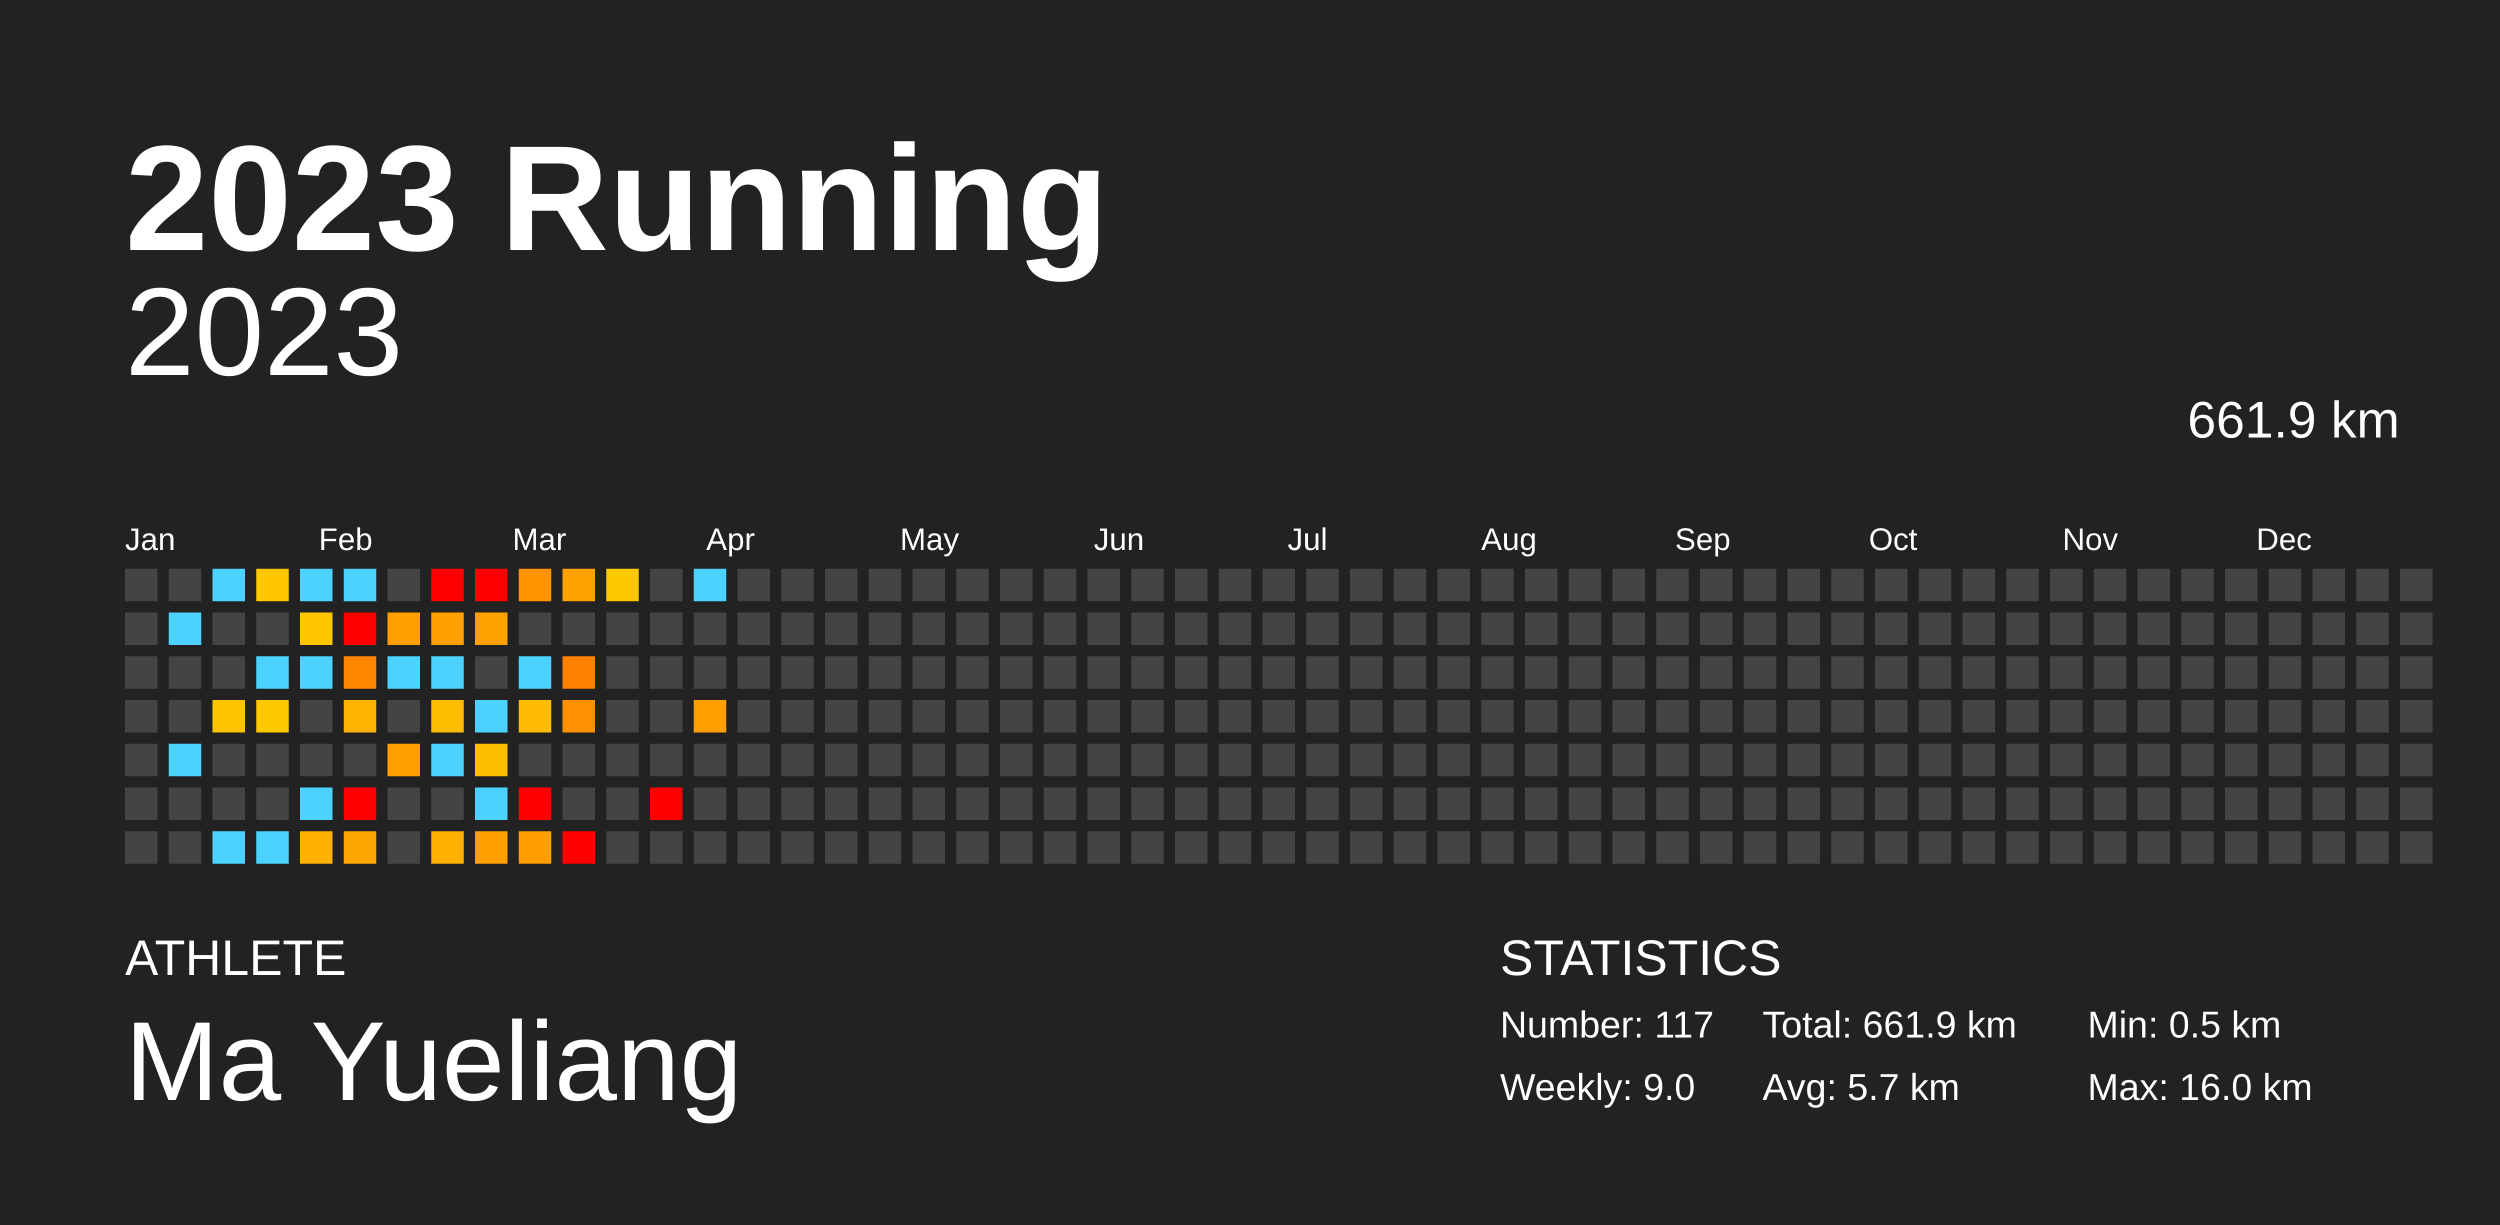
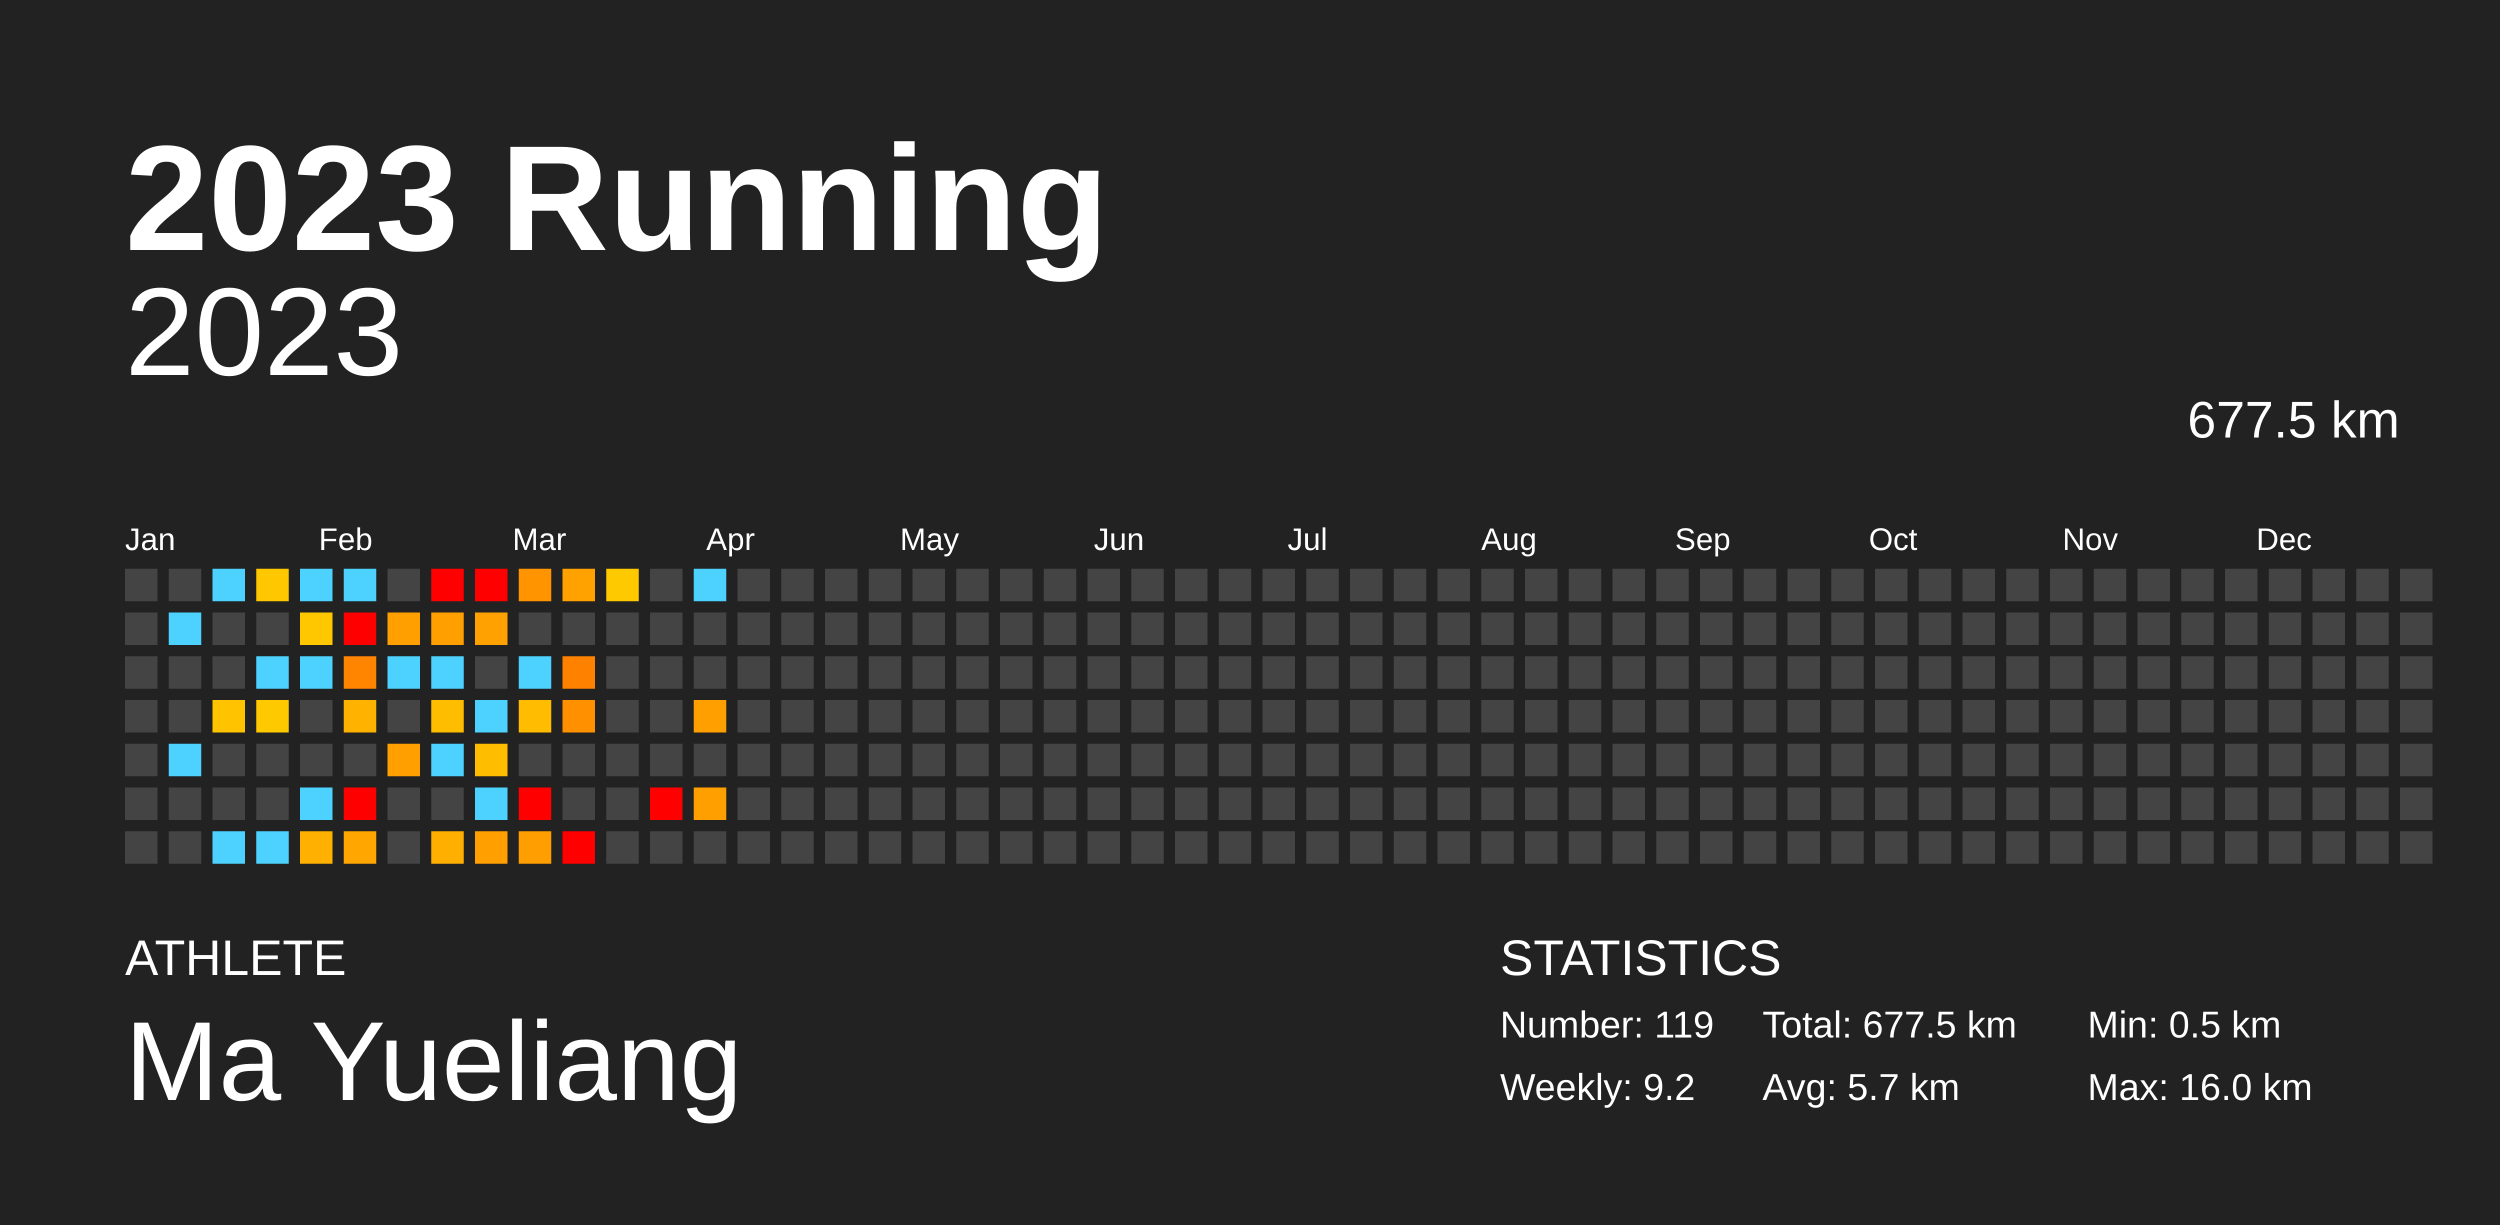
<svg xmlns="http://www.w3.org/2000/svg" baseProfile="full" height="98mm" version="1.1" viewBox="0,0,200,98" width="200mm">
  <defs />
  <rect fill="#222222" height="98" width="200" x="0" y="0" />
  <text fill="#FFFFFF" style="font-size:12px; font-family:Arial; font-weight:bold;" x="10" y="20">2023 Running</text>
  <text fill="#FFFFFF" style="font-size:4px; font-family:Arial" x="10" y="78">ATHLETE</text>
  <text fill="#FFFFFF" style="font-size:9px; font-family:Arial" x="10" y="88">Ma Yueliang</text>
  <text fill="#FFFFFF" style="font-size:4px; font-family:Arial" x="120" y="78">STATISTICS</text>
-   <text fill="#FFFFFF" style="font-size:3px; font-family:Arial" x="120" y="83">Number: 117</text>
-   <text fill="#FFFFFF" style="font-size:3px; font-family:Arial" x="120" y="88">Weekly: 9.0</text>
-   <text fill="#FFFFFF" style="font-size:3px; font-family:Arial" x="141" y="83">Total: 661.9 km</text>
+   <text fill="#FFFFFF" style="font-size:3px; font-family:Arial" x="120" y="83">Number: 119</text>
+   <text fill="#FFFFFF" style="font-size:3px; font-family:Arial" x="120" y="88">Weekly: 9.2</text>
+   <text fill="#FFFFFF" style="font-size:3px; font-family:Arial" x="141" y="83">Total: 677.5 km</text>
  <text fill="#FFFFFF" style="font-size:3px; font-family:Arial" x="141" y="88">Avg: 5.7 km</text>
  <text fill="#FFFFFF" style="font-size:3px; font-family:Arial" x="167" y="83">Min: 0.5 km</text>
  <text fill="#FFFFFF" style="font-size:3px; font-family:Arial" x="167" y="88">Max: 16.0 km</text>
  <text alignment-baseline="hanging" fill="#FFFFFF" style="font-size:10.0px; font-family:Arial;" x="10" y="30">2023</text>
-   <text alignment-baseline="hanging" fill="#FFFFFF" style="font-size:4.125px; font-family:Arial;" x="175" y="35">661.9 km</text>
+   <text alignment-baseline="hanging" fill="#FFFFFF" style="font-size:4.125px; font-family:Arial;" x="175" y="35">677.5 km</text>
  <text fill="#FFFFFF" style="font-size:2.5px; font-family:Arial" x="10.0" y="44">Jan</text>
  <text fill="#FFFFFF" style="font-size:2.5px; font-family:Arial" x="25.5" y="44">Feb</text>
  <text fill="#FFFFFF" style="font-size:2.5px; font-family:Arial" x="41.0" y="44">Mar</text>
  <text fill="#FFFFFF" style="font-size:2.5px; font-family:Arial" x="56.5" y="44">Apr</text>
  <text fill="#FFFFFF" style="font-size:2.5px; font-family:Arial" x="72.0" y="44">May</text>
  <text fill="#FFFFFF" style="font-size:2.5px; font-family:Arial" x="87.5" y="44">Jun</text>
  <text fill="#FFFFFF" style="font-size:2.5px; font-family:Arial" x="103.0" y="44">Jul</text>
  <text fill="#FFFFFF" style="font-size:2.5px; font-family:Arial" x="118.5" y="44">Aug</text>
  <text fill="#FFFFFF" style="font-size:2.5px; font-family:Arial" x="134.0" y="44">Sep</text>
  <text fill="#FFFFFF" style="font-size:2.5px; font-family:Arial" x="149.5" y="44">Oct</text>
  <text fill="#FFFFFF" style="font-size:2.5px; font-family:Arial" x="165.0" y="44">Nov</text>
  <text fill="#FFFFFF" style="font-size:2.5px; font-family:Arial" x="180.5" y="44">Dec</text>
  <rect fill="#444444" height="2.6" width="2.6" x="10.0" y="45.5" />
  <rect fill="#444444" height="2.6" width="2.6" x="10.0" y="49.0" />
  <rect fill="#444444" height="2.6" width="2.6" x="10.0" y="52.5" />
  <rect fill="#444444" height="2.6" width="2.6" x="10.0" y="56.0" />
  <rect fill="#444444" height="2.6" width="2.6" x="10.0" y="59.5" />
  <rect fill="#444444" height="2.6" width="2.6" x="10.0" y="63.0" />
  <rect fill="#444444" height="2.6" width="2.6" x="10.0" y="66.5" />
  <rect fill="#444444" height="2.6" width="2.6" x="13.5" y="45.5" />
  <rect fill="#4dd2ff" height="2.6" width="2.6" x="13.5" y="49.0" />
  <rect fill="#444444" height="2.6" width="2.6" x="13.5" y="52.5" />
  <rect fill="#444444" height="2.6" width="2.6" x="13.5" y="56.0" />
  <rect fill="#4dd2ff" height="2.6" width="2.6" x="13.5" y="59.5" />
  <rect fill="#444444" height="2.6" width="2.6" x="13.5" y="63.0" />
  <rect fill="#444444" height="2.6" width="2.6" x="13.5" y="66.5" />
  <rect fill="#4dd2ff" height="2.6" width="2.6" x="17.0" y="45.5" />
  <rect fill="#444444" height="2.6" width="2.6" x="17.0" y="49.0" />
  <rect fill="#444444" height="2.6" width="2.6" x="17.0" y="52.5" />
  <rect fill="#ffc300" height="2.6" width="2.6" x="17.0" y="56.0" />
  <rect fill="#444444" height="2.6" width="2.6" x="17.0" y="59.5" />
  <rect fill="#444444" height="2.6" width="2.6" x="17.0" y="63.0" />
  <rect fill="#4dd2ff" height="2.6" width="2.6" x="17.0" y="66.5" />
  <rect fill="#ffc700" height="2.6" width="2.6" x="20.5" y="45.5" />
  <rect fill="#444444" height="2.6" width="2.6" x="20.5" y="49.0" />
  <rect fill="#4dd2ff" height="2.6" width="2.6" x="20.5" y="52.5" />
  <rect fill="#ffc900" height="2.6" width="2.6" x="20.5" y="56.0" />
  <rect fill="#444444" height="2.6" width="2.6" x="20.5" y="59.5" />
  <rect fill="#444444" height="2.6" width="2.6" x="20.5" y="63.0" />
  <rect fill="#4dd2ff" height="2.6" width="2.6" x="20.5" y="66.5" />
  <rect fill="#4dd2ff" height="2.6" width="2.6" x="24.0" y="45.5" />
  <rect fill="#ffc700" height="2.6" width="2.6" x="24.0" y="49.0" />
  <rect fill="#4dd2ff" height="2.6" width="2.6" x="24.0" y="52.5" />
  <rect fill="#444444" height="2.6" width="2.6" x="24.0" y="56.0" />
  <rect fill="#444444" height="2.6" width="2.6" x="24.0" y="59.5" />
  <rect fill="#4dd2ff" height="2.6" width="2.6" x="24.0" y="63.0" />
  <rect fill="#ffb000" height="2.6" width="2.6" x="24.0" y="66.5" />
  <rect fill="#4dd2ff" height="2.6" width="2.6" x="27.5" y="45.5" />
  <rect fill="red" height="2.6" width="2.6" x="27.5" y="49.0" />
  <rect fill="#ff8400" height="2.6" width="2.6" x="27.5" y="52.5" />
  <rect fill="#ffb300" height="2.6" width="2.6" x="27.5" y="56.0" />
  <rect fill="#444444" height="2.6" width="2.6" x="27.5" y="59.5" />
  <rect fill="red" height="2.6" width="2.6" x="27.5" y="63.0" />
  <rect fill="#ffa700" height="2.6" width="2.6" x="27.5" y="66.5" />
  <rect fill="#444444" height="2.6" width="2.6" x="31.0" y="45.5" />
  <rect fill="#ff9f00" height="2.6" width="2.6" x="31.0" y="49.0" />
  <rect fill="#4dd2ff" height="2.6" width="2.6" x="31.0" y="52.5" />
  <rect fill="#444444" height="2.6" width="2.6" x="31.0" y="56.0" />
  <rect fill="#ffa000" height="2.6" width="2.6" x="31.0" y="59.5" />
  <rect fill="#444444" height="2.6" width="2.6" x="31.0" y="63.0" />
  <rect fill="#444444" height="2.6" width="2.6" x="31.0" y="66.5" />
  <rect fill="red" height="2.6" width="2.6" x="34.5" y="45.5" />
  <rect fill="#ff9f00" height="2.6" width="2.6" x="34.5" y="49.0" />
  <rect fill="#4dd2ff" height="2.6" width="2.6" x="34.5" y="52.5" />
  <rect fill="#ffbd00" height="2.6" width="2.6" x="34.5" y="56.0" />
  <rect fill="#4dd2ff" height="2.6" width="2.6" x="34.5" y="59.5" />
  <rect fill="#444444" height="2.6" width="2.6" x="34.5" y="63.0" />
  <rect fill="#ffaf00" height="2.6" width="2.6" x="34.5" y="66.5" />
  <rect fill="red" height="2.6" width="2.6" x="38.0" y="45.5" />
  <rect fill="#ffa100" height="2.6" width="2.6" x="38.0" y="49.0" />
  <rect fill="#444444" height="2.6" width="2.6" x="38.0" y="52.5" />
  <rect fill="#4dd2ff" height="2.6" width="2.6" x="38.0" y="56.0" />
  <rect fill="#ffbd00" height="2.6" width="2.6" x="38.0" y="59.5" />
  <rect fill="#4dd2ff" height="2.6" width="2.6" x="38.0" y="63.0" />
  <rect fill="#ff9f00" height="2.6" width="2.6" x="38.0" y="66.5" />
  <rect fill="#ff9300" height="2.6" width="2.6" x="41.5" y="45.5" />
  <rect fill="#444444" height="2.6" width="2.6" x="41.5" y="49.0" />
  <rect fill="#4dd2ff" height="2.6" width="2.6" x="41.5" y="52.5" />
  <rect fill="#ffbc00" height="2.6" width="2.6" x="41.5" y="56.0" />
  <rect fill="#444444" height="2.6" width="2.6" x="41.5" y="59.5" />
  <rect fill="red" height="2.6" width="2.6" x="41.5" y="63.0" />
  <rect fill="#ff9e00" height="2.6" width="2.6" x="41.5" y="66.5" />
  <rect fill="#ffa200" height="2.6" width="2.6" x="45.0" y="45.5" />
  <rect fill="#444444" height="2.6" width="2.6" x="45.0" y="49.0" />
  <rect fill="#ff8100" height="2.6" width="2.6" x="45.0" y="52.5" />
  <rect fill="#ff9000" height="2.6" width="2.6" x="45.0" y="56.0" />
  <rect fill="#444444" height="2.6" width="2.6" x="45.0" y="59.5" />
  <rect fill="#444444" height="2.6" width="2.6" x="45.0" y="63.0" />
  <rect fill="red" height="2.6" width="2.6" x="45.0" y="66.5" />
  <rect fill="#ffc900" height="2.6" width="2.6" x="48.5" y="45.5" />
  <rect fill="#444444" height="2.6" width="2.6" x="48.5" y="49.0" />
  <rect fill="#444444" height="2.6" width="2.6" x="48.5" y="52.5" />
  <rect fill="#444444" height="2.6" width="2.6" x="48.5" y="56.0" />
  <rect fill="#444444" height="2.6" width="2.6" x="48.5" y="59.5" />
  <rect fill="#444444" height="2.6" width="2.6" x="48.5" y="63.0" />
  <rect fill="#444444" height="2.6" width="2.6" x="48.5" y="66.5" />
  <rect fill="#444444" height="2.6" width="2.6" x="52.0" y="45.5" />
  <rect fill="#444444" height="2.6" width="2.6" x="52.0" y="49.0" />
  <rect fill="#444444" height="2.6" width="2.6" x="52.0" y="52.5" />
  <rect fill="#444444" height="2.6" width="2.6" x="52.0" y="56.0" />
  <rect fill="#444444" height="2.6" width="2.6" x="52.0" y="59.5" />
  <rect fill="red" height="2.6" width="2.6" x="52.0" y="63.0" />
  <rect fill="#444444" height="2.6" width="2.6" x="52.0" y="66.5" />
  <rect fill="#4dd2ff" height="2.6" width="2.6" x="55.5" y="45.5" />
  <rect fill="#444444" height="2.6" width="2.6" x="55.5" y="49.0" />
  <rect fill="#444444" height="2.6" width="2.6" x="55.5" y="52.5" />
  <rect fill="#ffa000" height="2.6" width="2.6" x="55.5" y="56.0" />
  <rect fill="#444444" height="2.6" width="2.6" x="55.5" y="59.5" />
-   <rect fill="#444444" height="2.6" width="2.6" x="55.5" y="63.0" />
+   <rect fill="#ffa000" height="2.6" width="2.6" x="55.5" y="63.0" />
  <rect fill="#444444" height="2.6" width="2.6" x="55.5" y="66.5" />
  <rect fill="#444444" height="2.6" width="2.6" x="59.0" y="45.5" />
  <rect fill="#444444" height="2.6" width="2.6" x="59.0" y="49.0" />
  <rect fill="#444444" height="2.6" width="2.6" x="59.0" y="52.5" />
  <rect fill="#444444" height="2.6" width="2.6" x="59.0" y="56.0" />
  <rect fill="#444444" height="2.6" width="2.6" x="59.0" y="59.5" />
  <rect fill="#444444" height="2.6" width="2.6" x="59.0" y="63.0" />
  <rect fill="#444444" height="2.6" width="2.6" x="59.0" y="66.5" />
  <rect fill="#444444" height="2.6" width="2.6" x="62.5" y="45.5" />
  <rect fill="#444444" height="2.6" width="2.6" x="62.5" y="49.0" />
  <rect fill="#444444" height="2.6" width="2.6" x="62.5" y="52.5" />
  <rect fill="#444444" height="2.6" width="2.6" x="62.5" y="56.0" />
  <rect fill="#444444" height="2.6" width="2.6" x="62.5" y="59.5" />
  <rect fill="#444444" height="2.6" width="2.6" x="62.5" y="63.0" />
  <rect fill="#444444" height="2.6" width="2.6" x="62.5" y="66.5" />
  <rect fill="#444444" height="2.6" width="2.6" x="66.0" y="45.5" />
  <rect fill="#444444" height="2.6" width="2.6" x="66.0" y="49.0" />
  <rect fill="#444444" height="2.6" width="2.6" x="66.0" y="52.5" />
  <rect fill="#444444" height="2.6" width="2.6" x="66.0" y="56.0" />
  <rect fill="#444444" height="2.6" width="2.6" x="66.0" y="59.5" />
  <rect fill="#444444" height="2.6" width="2.6" x="66.0" y="63.0" />
  <rect fill="#444444" height="2.6" width="2.6" x="66.0" y="66.5" />
  <rect fill="#444444" height="2.6" width="2.6" x="69.5" y="45.5" />
  <rect fill="#444444" height="2.6" width="2.6" x="69.5" y="49.0" />
  <rect fill="#444444" height="2.6" width="2.6" x="69.5" y="52.5" />
  <rect fill="#444444" height="2.6" width="2.6" x="69.5" y="56.0" />
  <rect fill="#444444" height="2.6" width="2.6" x="69.5" y="59.5" />
  <rect fill="#444444" height="2.6" width="2.6" x="69.5" y="63.0" />
  <rect fill="#444444" height="2.6" width="2.6" x="69.5" y="66.5" />
  <rect fill="#444444" height="2.6" width="2.6" x="73.0" y="45.5" />
  <rect fill="#444444" height="2.6" width="2.6" x="73.0" y="49.0" />
  <rect fill="#444444" height="2.6" width="2.6" x="73.0" y="52.5" />
  <rect fill="#444444" height="2.6" width="2.6" x="73.0" y="56.0" />
  <rect fill="#444444" height="2.6" width="2.6" x="73.0" y="59.5" />
  <rect fill="#444444" height="2.6" width="2.6" x="73.0" y="63.0" />
  <rect fill="#444444" height="2.6" width="2.6" x="73.0" y="66.5" />
  <rect fill="#444444" height="2.6" width="2.6" x="76.5" y="45.5" />
  <rect fill="#444444" height="2.6" width="2.6" x="76.5" y="49.0" />
  <rect fill="#444444" height="2.6" width="2.6" x="76.5" y="52.5" />
  <rect fill="#444444" height="2.6" width="2.6" x="76.5" y="56.0" />
  <rect fill="#444444" height="2.6" width="2.6" x="76.5" y="59.5" />
  <rect fill="#444444" height="2.6" width="2.6" x="76.5" y="63.0" />
  <rect fill="#444444" height="2.6" width="2.6" x="76.5" y="66.5" />
  <rect fill="#444444" height="2.6" width="2.6" x="80.0" y="45.5" />
  <rect fill="#444444" height="2.6" width="2.6" x="80.0" y="49.0" />
  <rect fill="#444444" height="2.6" width="2.6" x="80.0" y="52.5" />
  <rect fill="#444444" height="2.6" width="2.6" x="80.0" y="56.0" />
  <rect fill="#444444" height="2.6" width="2.6" x="80.0" y="59.5" />
  <rect fill="#444444" height="2.6" width="2.6" x="80.0" y="63.0" />
  <rect fill="#444444" height="2.6" width="2.6" x="80.0" y="66.5" />
  <rect fill="#444444" height="2.6" width="2.6" x="83.5" y="45.5" />
  <rect fill="#444444" height="2.6" width="2.6" x="83.5" y="49.0" />
  <rect fill="#444444" height="2.6" width="2.6" x="83.5" y="52.5" />
  <rect fill="#444444" height="2.6" width="2.6" x="83.5" y="56.0" />
  <rect fill="#444444" height="2.6" width="2.6" x="83.5" y="59.5" />
  <rect fill="#444444" height="2.6" width="2.6" x="83.5" y="63.0" />
  <rect fill="#444444" height="2.6" width="2.6" x="83.5" y="66.5" />
  <rect fill="#444444" height="2.6" width="2.6" x="87.0" y="45.5" />
  <rect fill="#444444" height="2.6" width="2.6" x="87.0" y="49.0" />
  <rect fill="#444444" height="2.6" width="2.6" x="87.0" y="52.5" />
  <rect fill="#444444" height="2.6" width="2.6" x="87.0" y="56.0" />
  <rect fill="#444444" height="2.6" width="2.6" x="87.0" y="59.5" />
  <rect fill="#444444" height="2.6" width="2.6" x="87.0" y="63.0" />
  <rect fill="#444444" height="2.6" width="2.6" x="87.0" y="66.5" />
  <rect fill="#444444" height="2.6" width="2.6" x="90.5" y="45.5" />
  <rect fill="#444444" height="2.6" width="2.6" x="90.5" y="49.0" />
  <rect fill="#444444" height="2.6" width="2.6" x="90.5" y="52.5" />
  <rect fill="#444444" height="2.6" width="2.6" x="90.5" y="56.0" />
  <rect fill="#444444" height="2.6" width="2.6" x="90.5" y="59.5" />
  <rect fill="#444444" height="2.6" width="2.6" x="90.5" y="63.0" />
  <rect fill="#444444" height="2.6" width="2.6" x="90.5" y="66.5" />
  <rect fill="#444444" height="2.6" width="2.6" x="94.0" y="45.5" />
  <rect fill="#444444" height="2.6" width="2.6" x="94.0" y="49.0" />
  <rect fill="#444444" height="2.6" width="2.6" x="94.0" y="52.5" />
  <rect fill="#444444" height="2.6" width="2.6" x="94.0" y="56.0" />
  <rect fill="#444444" height="2.6" width="2.6" x="94.0" y="59.5" />
  <rect fill="#444444" height="2.6" width="2.6" x="94.0" y="63.0" />
  <rect fill="#444444" height="2.6" width="2.6" x="94.0" y="66.5" />
  <rect fill="#444444" height="2.6" width="2.6" x="97.5" y="45.5" />
  <rect fill="#444444" height="2.6" width="2.6" x="97.5" y="49.0" />
  <rect fill="#444444" height="2.6" width="2.6" x="97.5" y="52.5" />
  <rect fill="#444444" height="2.6" width="2.6" x="97.5" y="56.0" />
  <rect fill="#444444" height="2.6" width="2.6" x="97.5" y="59.5" />
  <rect fill="#444444" height="2.6" width="2.6" x="97.5" y="63.0" />
  <rect fill="#444444" height="2.6" width="2.6" x="97.5" y="66.5" />
  <rect fill="#444444" height="2.6" width="2.6" x="101.0" y="45.5" />
  <rect fill="#444444" height="2.6" width="2.6" x="101.0" y="49.0" />
  <rect fill="#444444" height="2.6" width="2.6" x="101.0" y="52.5" />
  <rect fill="#444444" height="2.6" width="2.6" x="101.0" y="56.0" />
  <rect fill="#444444" height="2.6" width="2.6" x="101.0" y="59.5" />
  <rect fill="#444444" height="2.6" width="2.6" x="101.0" y="63.0" />
  <rect fill="#444444" height="2.6" width="2.6" x="101.0" y="66.5" />
  <rect fill="#444444" height="2.6" width="2.6" x="104.5" y="45.5" />
  <rect fill="#444444" height="2.6" width="2.6" x="104.5" y="49.0" />
  <rect fill="#444444" height="2.6" width="2.6" x="104.5" y="52.5" />
  <rect fill="#444444" height="2.6" width="2.6" x="104.5" y="56.0" />
  <rect fill="#444444" height="2.6" width="2.6" x="104.5" y="59.5" />
  <rect fill="#444444" height="2.6" width="2.6" x="104.5" y="63.0" />
  <rect fill="#444444" height="2.6" width="2.6" x="104.5" y="66.5" />
  <rect fill="#444444" height="2.6" width="2.6" x="108.0" y="45.5" />
  <rect fill="#444444" height="2.6" width="2.6" x="108.0" y="49.0" />
  <rect fill="#444444" height="2.6" width="2.6" x="108.0" y="52.5" />
  <rect fill="#444444" height="2.6" width="2.6" x="108.0" y="56.0" />
  <rect fill="#444444" height="2.6" width="2.6" x="108.0" y="59.5" />
  <rect fill="#444444" height="2.6" width="2.6" x="108.0" y="63.0" />
  <rect fill="#444444" height="2.6" width="2.6" x="108.0" y="66.5" />
  <rect fill="#444444" height="2.6" width="2.6" x="111.5" y="45.5" />
  <rect fill="#444444" height="2.6" width="2.6" x="111.5" y="49.0" />
  <rect fill="#444444" height="2.6" width="2.6" x="111.5" y="52.5" />
  <rect fill="#444444" height="2.6" width="2.6" x="111.5" y="56.0" />
  <rect fill="#444444" height="2.6" width="2.6" x="111.5" y="59.5" />
  <rect fill="#444444" height="2.6" width="2.6" x="111.5" y="63.0" />
  <rect fill="#444444" height="2.6" width="2.6" x="111.5" y="66.5" />
  <rect fill="#444444" height="2.6" width="2.6" x="115.0" y="45.5" />
  <rect fill="#444444" height="2.6" width="2.6" x="115.0" y="49.0" />
  <rect fill="#444444" height="2.6" width="2.6" x="115.0" y="52.5" />
  <rect fill="#444444" height="2.6" width="2.6" x="115.0" y="56.0" />
  <rect fill="#444444" height="2.6" width="2.6" x="115.0" y="59.5" />
  <rect fill="#444444" height="2.6" width="2.6" x="115.0" y="63.0" />
  <rect fill="#444444" height="2.6" width="2.6" x="115.0" y="66.5" />
  <rect fill="#444444" height="2.6" width="2.6" x="118.5" y="45.5" />
  <rect fill="#444444" height="2.6" width="2.6" x="118.5" y="49.0" />
  <rect fill="#444444" height="2.6" width="2.6" x="118.5" y="52.5" />
  <rect fill="#444444" height="2.6" width="2.6" x="118.5" y="56.0" />
  <rect fill="#444444" height="2.6" width="2.6" x="118.5" y="59.5" />
  <rect fill="#444444" height="2.6" width="2.6" x="118.5" y="63.0" />
  <rect fill="#444444" height="2.6" width="2.6" x="118.5" y="66.5" />
  <rect fill="#444444" height="2.6" width="2.6" x="122.0" y="45.5" />
  <rect fill="#444444" height="2.6" width="2.6" x="122.0" y="49.0" />
  <rect fill="#444444" height="2.6" width="2.6" x="122.0" y="52.5" />
  <rect fill="#444444" height="2.6" width="2.6" x="122.0" y="56.0" />
  <rect fill="#444444" height="2.6" width="2.6" x="122.0" y="59.5" />
  <rect fill="#444444" height="2.6" width="2.6" x="122.0" y="63.0" />
  <rect fill="#444444" height="2.6" width="2.6" x="122.0" y="66.5" />
  <rect fill="#444444" height="2.6" width="2.6" x="125.5" y="45.5" />
  <rect fill="#444444" height="2.6" width="2.6" x="125.5" y="49.0" />
  <rect fill="#444444" height="2.6" width="2.6" x="125.5" y="52.5" />
  <rect fill="#444444" height="2.6" width="2.6" x="125.5" y="56.0" />
  <rect fill="#444444" height="2.6" width="2.6" x="125.5" y="59.5" />
  <rect fill="#444444" height="2.6" width="2.6" x="125.5" y="63.0" />
  <rect fill="#444444" height="2.6" width="2.6" x="125.5" y="66.5" />
  <rect fill="#444444" height="2.6" width="2.6" x="129.0" y="45.5" />
  <rect fill="#444444" height="2.6" width="2.6" x="129.0" y="49.0" />
  <rect fill="#444444" height="2.6" width="2.6" x="129.0" y="52.5" />
  <rect fill="#444444" height="2.6" width="2.6" x="129.0" y="56.0" />
  <rect fill="#444444" height="2.6" width="2.6" x="129.0" y="59.5" />
  <rect fill="#444444" height="2.6" width="2.6" x="129.0" y="63.0" />
  <rect fill="#444444" height="2.6" width="2.6" x="129.0" y="66.5" />
  <rect fill="#444444" height="2.6" width="2.6" x="132.5" y="45.5" />
  <rect fill="#444444" height="2.6" width="2.6" x="132.5" y="49.0" />
  <rect fill="#444444" height="2.6" width="2.6" x="132.5" y="52.5" />
  <rect fill="#444444" height="2.6" width="2.6" x="132.5" y="56.0" />
  <rect fill="#444444" height="2.6" width="2.6" x="132.5" y="59.5" />
  <rect fill="#444444" height="2.6" width="2.6" x="132.5" y="63.0" />
  <rect fill="#444444" height="2.6" width="2.6" x="132.5" y="66.5" />
  <rect fill="#444444" height="2.6" width="2.6" x="136.0" y="45.5" />
  <rect fill="#444444" height="2.6" width="2.6" x="136.0" y="49.0" />
  <rect fill="#444444" height="2.6" width="2.6" x="136.0" y="52.5" />
  <rect fill="#444444" height="2.6" width="2.6" x="136.0" y="56.0" />
  <rect fill="#444444" height="2.6" width="2.6" x="136.0" y="59.5" />
  <rect fill="#444444" height="2.6" width="2.6" x="136.0" y="63.0" />
  <rect fill="#444444" height="2.6" width="2.6" x="136.0" y="66.5" />
  <rect fill="#444444" height="2.6" width="2.6" x="139.5" y="45.5" />
  <rect fill="#444444" height="2.6" width="2.6" x="139.5" y="49.0" />
  <rect fill="#444444" height="2.6" width="2.6" x="139.5" y="52.5" />
  <rect fill="#444444" height="2.6" width="2.6" x="139.5" y="56.0" />
  <rect fill="#444444" height="2.6" width="2.6" x="139.5" y="59.5" />
  <rect fill="#444444" height="2.6" width="2.6" x="139.5" y="63.0" />
  <rect fill="#444444" height="2.6" width="2.6" x="139.5" y="66.5" />
  <rect fill="#444444" height="2.6" width="2.6" x="143.0" y="45.5" />
  <rect fill="#444444" height="2.6" width="2.6" x="143.0" y="49.0" />
  <rect fill="#444444" height="2.6" width="2.6" x="143.0" y="52.5" />
  <rect fill="#444444" height="2.6" width="2.6" x="143.0" y="56.0" />
  <rect fill="#444444" height="2.6" width="2.6" x="143.0" y="59.5" />
  <rect fill="#444444" height="2.6" width="2.6" x="143.0" y="63.0" />
  <rect fill="#444444" height="2.6" width="2.6" x="143.0" y="66.5" />
  <rect fill="#444444" height="2.6" width="2.6" x="146.5" y="45.5" />
  <rect fill="#444444" height="2.6" width="2.6" x="146.5" y="49.0" />
  <rect fill="#444444" height="2.6" width="2.6" x="146.5" y="52.5" />
  <rect fill="#444444" height="2.6" width="2.6" x="146.5" y="56.0" />
  <rect fill="#444444" height="2.6" width="2.6" x="146.5" y="59.5" />
  <rect fill="#444444" height="2.6" width="2.6" x="146.5" y="63.0" />
  <rect fill="#444444" height="2.6" width="2.6" x="146.5" y="66.5" />
  <rect fill="#444444" height="2.6" width="2.6" x="150.0" y="45.5" />
  <rect fill="#444444" height="2.6" width="2.6" x="150.0" y="49.0" />
  <rect fill="#444444" height="2.6" width="2.6" x="150.0" y="52.5" />
  <rect fill="#444444" height="2.6" width="2.6" x="150.0" y="56.0" />
  <rect fill="#444444" height="2.6" width="2.6" x="150.0" y="59.5" />
  <rect fill="#444444" height="2.6" width="2.6" x="150.0" y="63.0" />
  <rect fill="#444444" height="2.6" width="2.6" x="150.0" y="66.5" />
  <rect fill="#444444" height="2.6" width="2.6" x="153.5" y="45.5" />
  <rect fill="#444444" height="2.6" width="2.6" x="153.5" y="49.0" />
  <rect fill="#444444" height="2.6" width="2.6" x="153.5" y="52.5" />
  <rect fill="#444444" height="2.6" width="2.6" x="153.5" y="56.0" />
  <rect fill="#444444" height="2.6" width="2.6" x="153.5" y="59.5" />
  <rect fill="#444444" height="2.6" width="2.6" x="153.5" y="63.0" />
  <rect fill="#444444" height="2.6" width="2.6" x="153.5" y="66.5" />
  <rect fill="#444444" height="2.6" width="2.6" x="157.0" y="45.5" />
  <rect fill="#444444" height="2.6" width="2.6" x="157.0" y="49.0" />
  <rect fill="#444444" height="2.6" width="2.6" x="157.0" y="52.5" />
  <rect fill="#444444" height="2.6" width="2.6" x="157.0" y="56.0" />
  <rect fill="#444444" height="2.6" width="2.6" x="157.0" y="59.5" />
  <rect fill="#444444" height="2.6" width="2.6" x="157.0" y="63.0" />
  <rect fill="#444444" height="2.6" width="2.6" x="157.0" y="66.5" />
  <rect fill="#444444" height="2.6" width="2.6" x="160.5" y="45.5" />
  <rect fill="#444444" height="2.6" width="2.6" x="160.5" y="49.0" />
  <rect fill="#444444" height="2.6" width="2.6" x="160.5" y="52.5" />
  <rect fill="#444444" height="2.6" width="2.6" x="160.5" y="56.0" />
  <rect fill="#444444" height="2.6" width="2.6" x="160.5" y="59.5" />
  <rect fill="#444444" height="2.6" width="2.6" x="160.5" y="63.0" />
  <rect fill="#444444" height="2.6" width="2.6" x="160.5" y="66.5" />
  <rect fill="#444444" height="2.6" width="2.6" x="164.0" y="45.5" />
  <rect fill="#444444" height="2.6" width="2.6" x="164.0" y="49.0" />
  <rect fill="#444444" height="2.6" width="2.6" x="164.0" y="52.5" />
  <rect fill="#444444" height="2.6" width="2.6" x="164.0" y="56.0" />
  <rect fill="#444444" height="2.6" width="2.6" x="164.0" y="59.5" />
  <rect fill="#444444" height="2.6" width="2.6" x="164.0" y="63.0" />
  <rect fill="#444444" height="2.6" width="2.6" x="164.0" y="66.5" />
  <rect fill="#444444" height="2.6" width="2.6" x="167.5" y="45.5" />
  <rect fill="#444444" height="2.6" width="2.6" x="167.5" y="49.0" />
  <rect fill="#444444" height="2.6" width="2.6" x="167.5" y="52.5" />
  <rect fill="#444444" height="2.6" width="2.6" x="167.5" y="56.0" />
  <rect fill="#444444" height="2.6" width="2.6" x="167.5" y="59.5" />
  <rect fill="#444444" height="2.6" width="2.6" x="167.5" y="63.0" />
  <rect fill="#444444" height="2.6" width="2.6" x="167.5" y="66.5" />
  <rect fill="#444444" height="2.6" width="2.6" x="171.0" y="45.5" />
  <rect fill="#444444" height="2.6" width="2.6" x="171.0" y="49.0" />
  <rect fill="#444444" height="2.6" width="2.6" x="171.0" y="52.5" />
  <rect fill="#444444" height="2.6" width="2.6" x="171.0" y="56.0" />
  <rect fill="#444444" height="2.6" width="2.6" x="171.0" y="59.5" />
  <rect fill="#444444" height="2.6" width="2.6" x="171.0" y="63.0" />
  <rect fill="#444444" height="2.6" width="2.6" x="171.0" y="66.5" />
  <rect fill="#444444" height="2.6" width="2.6" x="174.5" y="45.5" />
  <rect fill="#444444" height="2.6" width="2.6" x="174.5" y="49.0" />
  <rect fill="#444444" height="2.6" width="2.6" x="174.5" y="52.5" />
  <rect fill="#444444" height="2.6" width="2.6" x="174.5" y="56.0" />
  <rect fill="#444444" height="2.6" width="2.6" x="174.5" y="59.5" />
  <rect fill="#444444" height="2.6" width="2.6" x="174.5" y="63.0" />
  <rect fill="#444444" height="2.6" width="2.6" x="174.5" y="66.5" />
  <rect fill="#444444" height="2.6" width="2.6" x="178.0" y="45.5" />
  <rect fill="#444444" height="2.6" width="2.6" x="178.0" y="49.0" />
  <rect fill="#444444" height="2.6" width="2.6" x="178.0" y="52.5" />
  <rect fill="#444444" height="2.6" width="2.6" x="178.0" y="56.0" />
  <rect fill="#444444" height="2.6" width="2.6" x="178.0" y="59.5" />
  <rect fill="#444444" height="2.6" width="2.6" x="178.0" y="63.0" />
  <rect fill="#444444" height="2.6" width="2.6" x="178.0" y="66.5" />
  <rect fill="#444444" height="2.6" width="2.6" x="181.5" y="45.5" />
  <rect fill="#444444" height="2.6" width="2.6" x="181.5" y="49.0" />
  <rect fill="#444444" height="2.6" width="2.6" x="181.5" y="52.5" />
  <rect fill="#444444" height="2.6" width="2.6" x="181.5" y="56.0" />
  <rect fill="#444444" height="2.6" width="2.6" x="181.5" y="59.5" />
  <rect fill="#444444" height="2.6" width="2.6" x="181.5" y="63.0" />
  <rect fill="#444444" height="2.6" width="2.6" x="181.5" y="66.5" />
  <rect fill="#444444" height="2.6" width="2.6" x="185.0" y="45.5" />
  <rect fill="#444444" height="2.6" width="2.6" x="185.0" y="49.0" />
  <rect fill="#444444" height="2.6" width="2.6" x="185.0" y="52.5" />
  <rect fill="#444444" height="2.6" width="2.6" x="185.0" y="56.0" />
  <rect fill="#444444" height="2.6" width="2.6" x="185.0" y="59.5" />
  <rect fill="#444444" height="2.6" width="2.6" x="185.0" y="63.0" />
  <rect fill="#444444" height="2.6" width="2.6" x="185.0" y="66.5" />
  <rect fill="#444444" height="2.6" width="2.6" x="188.5" y="45.5" />
  <rect fill="#444444" height="2.6" width="2.6" x="188.5" y="49.0" />
  <rect fill="#444444" height="2.6" width="2.6" x="188.5" y="52.5" />
  <rect fill="#444444" height="2.6" width="2.6" x="188.5" y="56.0" />
  <rect fill="#444444" height="2.6" width="2.6" x="188.5" y="59.5" />
  <rect fill="#444444" height="2.6" width="2.6" x="188.5" y="63.0" />
  <rect fill="#444444" height="2.6" width="2.6" x="188.5" y="66.5" />
  <rect fill="#444444" height="2.6" width="2.6" x="192.0" y="45.5" />
  <rect fill="#444444" height="2.6" width="2.6" x="192.0" y="49.0" />
  <rect fill="#444444" height="2.6" width="2.6" x="192.0" y="52.5" />
  <rect fill="#444444" height="2.6" width="2.6" x="192.0" y="56.0" />
  <rect fill="#444444" height="2.6" width="2.6" x="192.0" y="59.5" />
  <rect fill="#444444" height="2.6" width="2.6" x="192.0" y="63.0" />
  <rect fill="#444444" height="2.6" width="2.6" x="192.0" y="66.5" />
</svg>
